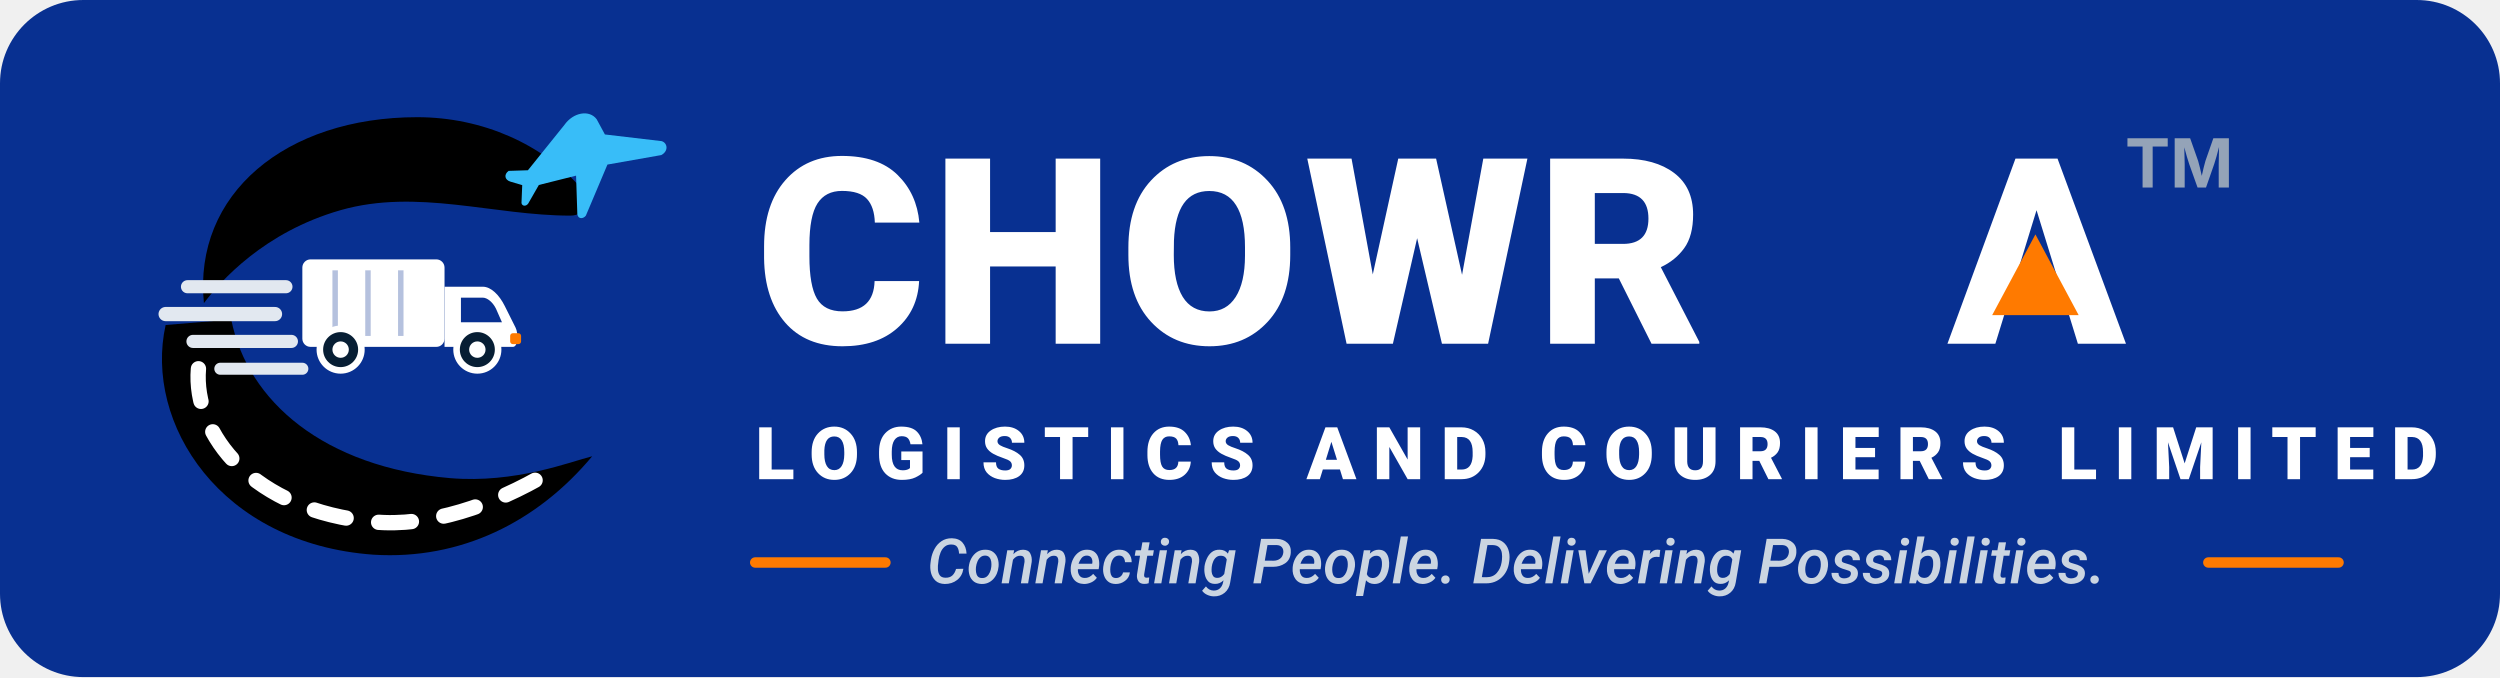
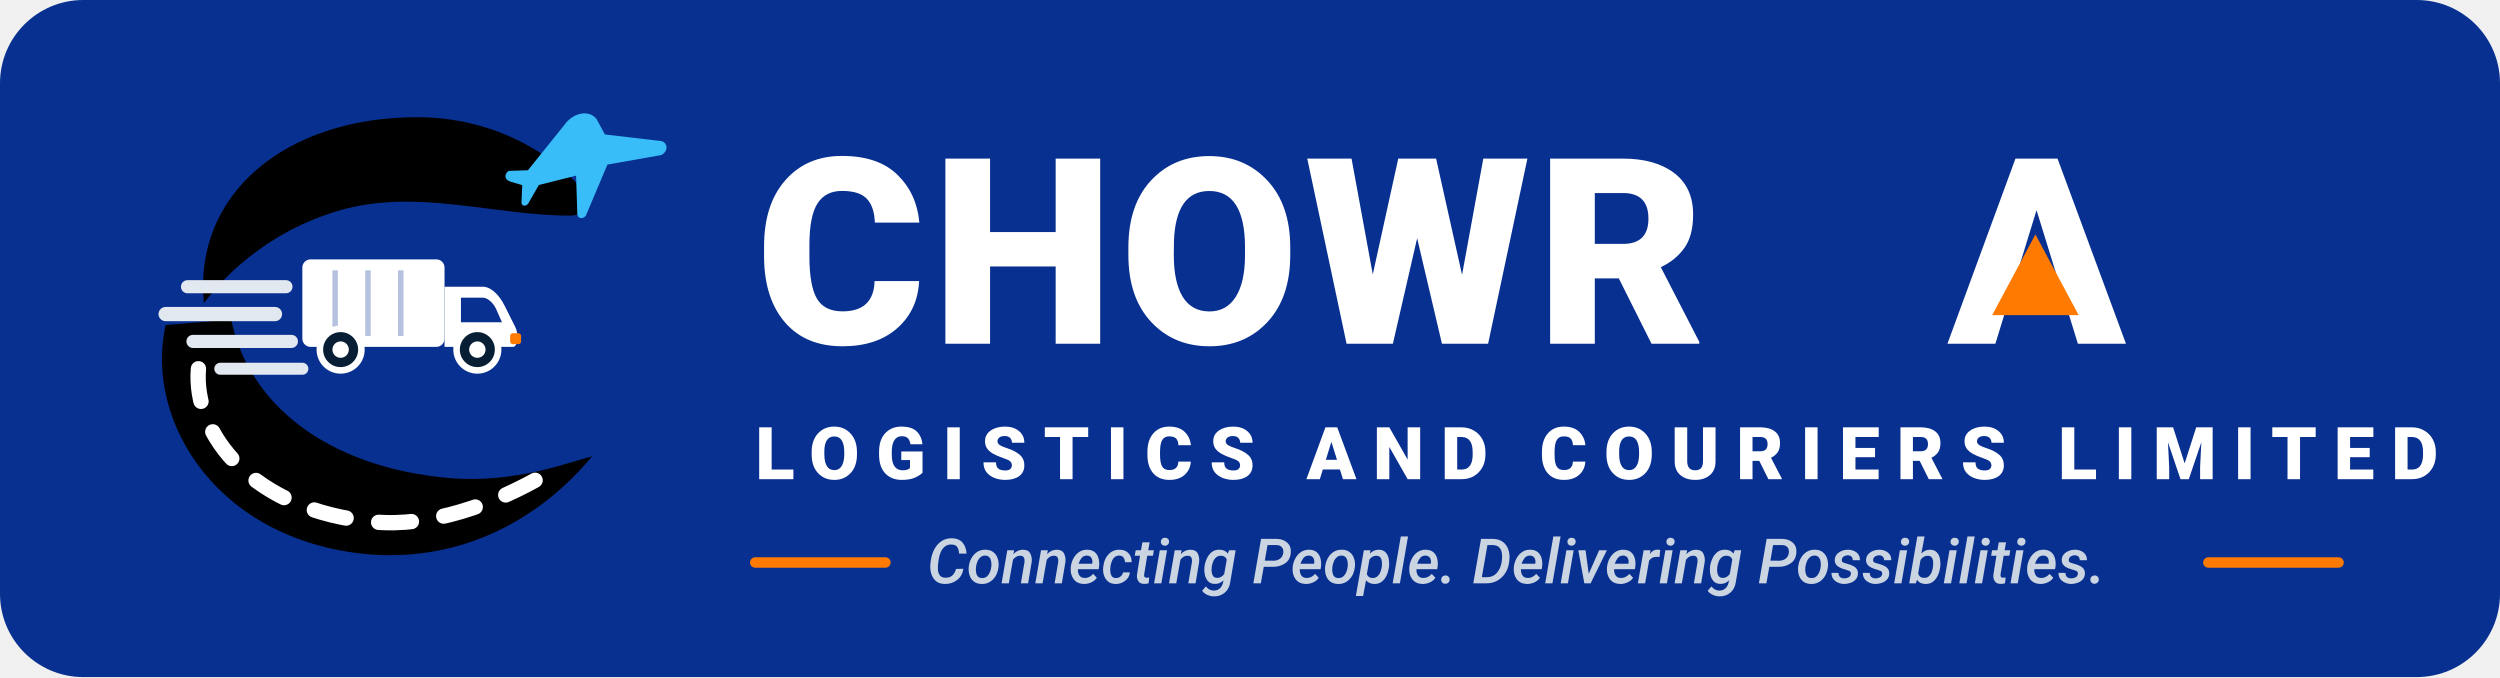
<svg xmlns="http://www.w3.org/2000/svg" width="480" height="130" viewBox="0 0 480 130" fill="none">
  <defs>
    <linearGradient id="darkBlueArc" x1="0%" y1="0%" x2="100%" y2="100%">
      <stop offset="0%" stopColor="#60A5FA" />
      <stop offset="100%" stopColor="#0284C7" />
    </linearGradient>
    <linearGradient id="darkRoad" x1="0%" y1="0%" x2="100%" y2="100%">
      <stop offset="0%" stopColor="#FF9A3D" />
      <stop offset="100%" stopColor="#FF7A00" />
    </linearGradient>
  </defs>
  <rect width="480" height="130" rx="16" fill="#083091" />
  <g transform="translate(15, 12) scale(1.05)">
    <path d="M 23 44 C 21 24, 38 10, 62 10 C 74 10, 85 15, 92 23 C 94 25, 93 28, 90 28 C 76 28, 62 23, 48 27 C 34 31, 26 40, 23 44 Z" fill="url(#darkBlueArc)" />
    <g transform="translate(68, 8) rotate(-10)">
      <path d="M 12 14 L 20 7 C 22 5, 25 5, 26 7 L 27 10 L 37 13 C 38 13.5, 38 15, 36.5 15.5 L 26.5 15.5 L 21 24 C 20.5 24.5, 19.5 24.5, 19.5 23.5 L 20.5 16.5 L 13.5 17 L 11 20 C 10.5 20.5, 9.8 20.3, 9.8 19.7 L 10.5 16.5 L 8.5 15.5 C 7.5 15, 7.5 14, 8.5 13.5 L 12 14 Z" fill="#38BDF8" />
    </g>
    <path d="M 16 48 C 12 66, 26 88, 54 90 C 70 91, 84 84, 94 72 C 90 73, 80 77, 68 76 C 45 74, 31 62, 28 47 Z" fill="url(#darkRoad)" />
    <path d="M 22 56 C 21 68, 32 82, 54 84 C 64 85, 76 81, 86 75" stroke="#FFFFFF" stroke-width="2.8" stroke-linecap="round" stroke-dasharray="6 6" fill="none" />
    <line x1="20" y1="41" x2="38" y2="41" stroke="#E2E8F0" stroke-width="2.4" stroke-linecap="round" />
    <line x1="16" y1="46" x2="36" y2="46" stroke="#E2E8F0" stroke-width="2.6" stroke-linecap="round" />
    <line x1="21" y1="51" x2="39" y2="51" stroke="#E2E8F0" stroke-width="2.4" stroke-linecap="round" />
    <line x1="26" y1="56" x2="41" y2="56" stroke="#E2E8F0" stroke-width="2.2" stroke-linecap="round" />
    <g transform="translate(37, 36)">
      <rect x="4" y="0" width="26" height="16" rx="1.5" fill="#FFFFFF" />
      <line x1="10" y1="2" x2="10" y2="14" stroke="#083091" stroke-width="1" opacity="0.3" />
      <line x1="16" y1="2" x2="16" y2="14" stroke="#083091" stroke-width="1" opacity="0.3" />
      <line x1="22" y1="2" x2="22" y2="14" stroke="#083091" stroke-width="1" opacity="0.3" />
      <path d="M 30 5 L 37 5 C 38.5 5, 40 6.5, 41 8.5 L 43 12.5 C 43.5 13.5, 43.5 16, 42.5 16 L 30 16 Z" fill="#FFFFFF" />
      <path d="M 33 7 L 37 7 C 37.8 7, 38.8 7.8, 39.4 9 L 40.5 11.5 L 33 11.5 Z" fill="#083091" />
      <rect x="42" y="13.5" width="2" height="2" rx="0.5" fill="#FF7A00" />
      <circle cx="11" cy="16.5" r="3.8" fill="#071E34" stroke="#FFFFFF" stroke-width="1.2" />
      <circle cx="11" cy="16.5" r="1.5" fill="#FFFFFF" />
      <circle cx="36" cy="16.5" r="3.8" fill="#071E34" stroke="#FFFFFF" stroke-width="1.2" />
      <circle cx="36" cy="16.5" r="1.5" fill="#FFFFFF" />
    </g>
  </g>
  <text x="145" y="66" font-family="system-ui, -apple-system, BlinkMacSystemFont, 'Segoe UI', Roboto, sans-serif" font-weight="900" font-size="50" fill="#FFFFFF" letter-spacing="1">CHOWR</text>
  <g transform="translate(374, 23)">
    <text x="0" y="43" font-family="system-ui, -apple-system, BlinkMacSystemFont, 'Segoe UI', Roboto, sans-serif" font-weight="900" font-size="50" fill="#FFFFFF">A</text>
    <polygon points="16.8,22 8.5,37.5 25.1,37.5" fill="#FF7A00" />
  </g>
-   <text x="408" y="36" font-family="system-ui, -apple-system, sans-serif" font-weight="700" font-size="13" fill="#94A3B8">TM</text>
  <text x="145" y="92" font-family="system-ui, -apple-system, BlinkMacSystemFont, 'Segoe UI', Roboto, sans-serif" font-weight="800" font-size="14" fill="#FFFFFF" letter-spacing="3.2">LOGISTICS AND COURIERS LIMITED</text>
  <line x1="145" y1="108" x2="170" y2="108" stroke="#FF7A00" stroke-width="2" stroke-linecap="round" />
  <text x="178" y="112" font-family="system-ui, -apple-system, BlinkMacSystemFont, 'Segoe UI', Roboto, sans-serif" font-weight="500" font-size="12" fill="#CBD5E1" font-style="italic">Connecting People. Delivering Possibilities.</text>
  <line x1="424" y1="108" x2="449" y2="108" stroke="#FF7A00" stroke-width="2" stroke-linecap="round" />
</svg>
